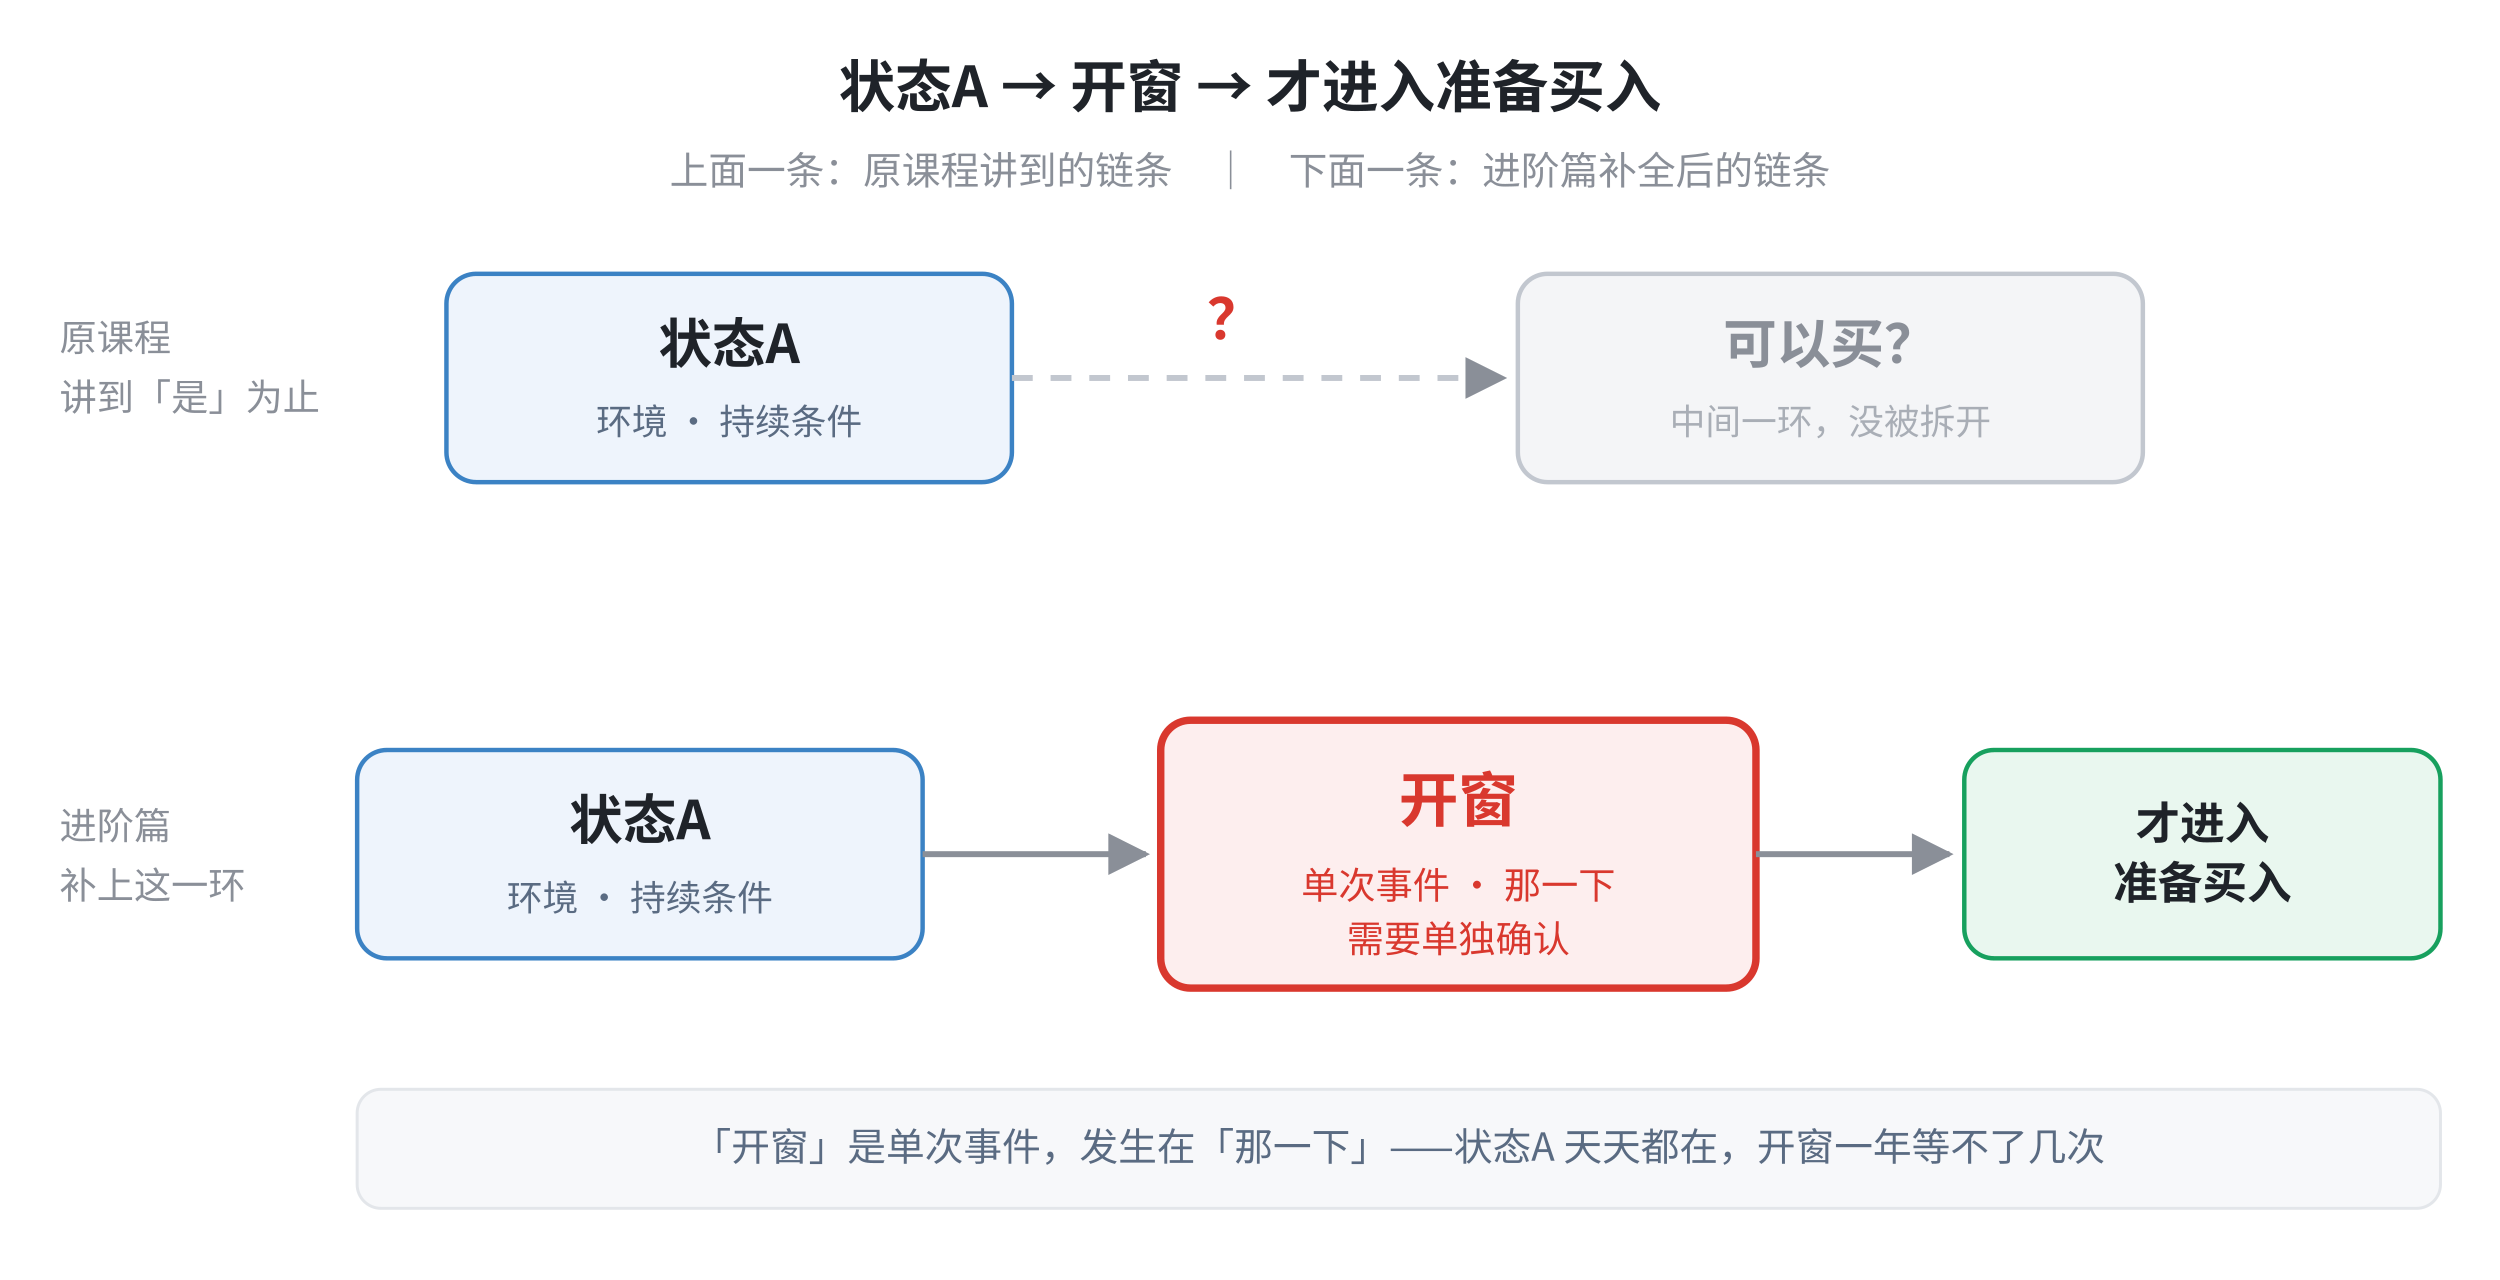
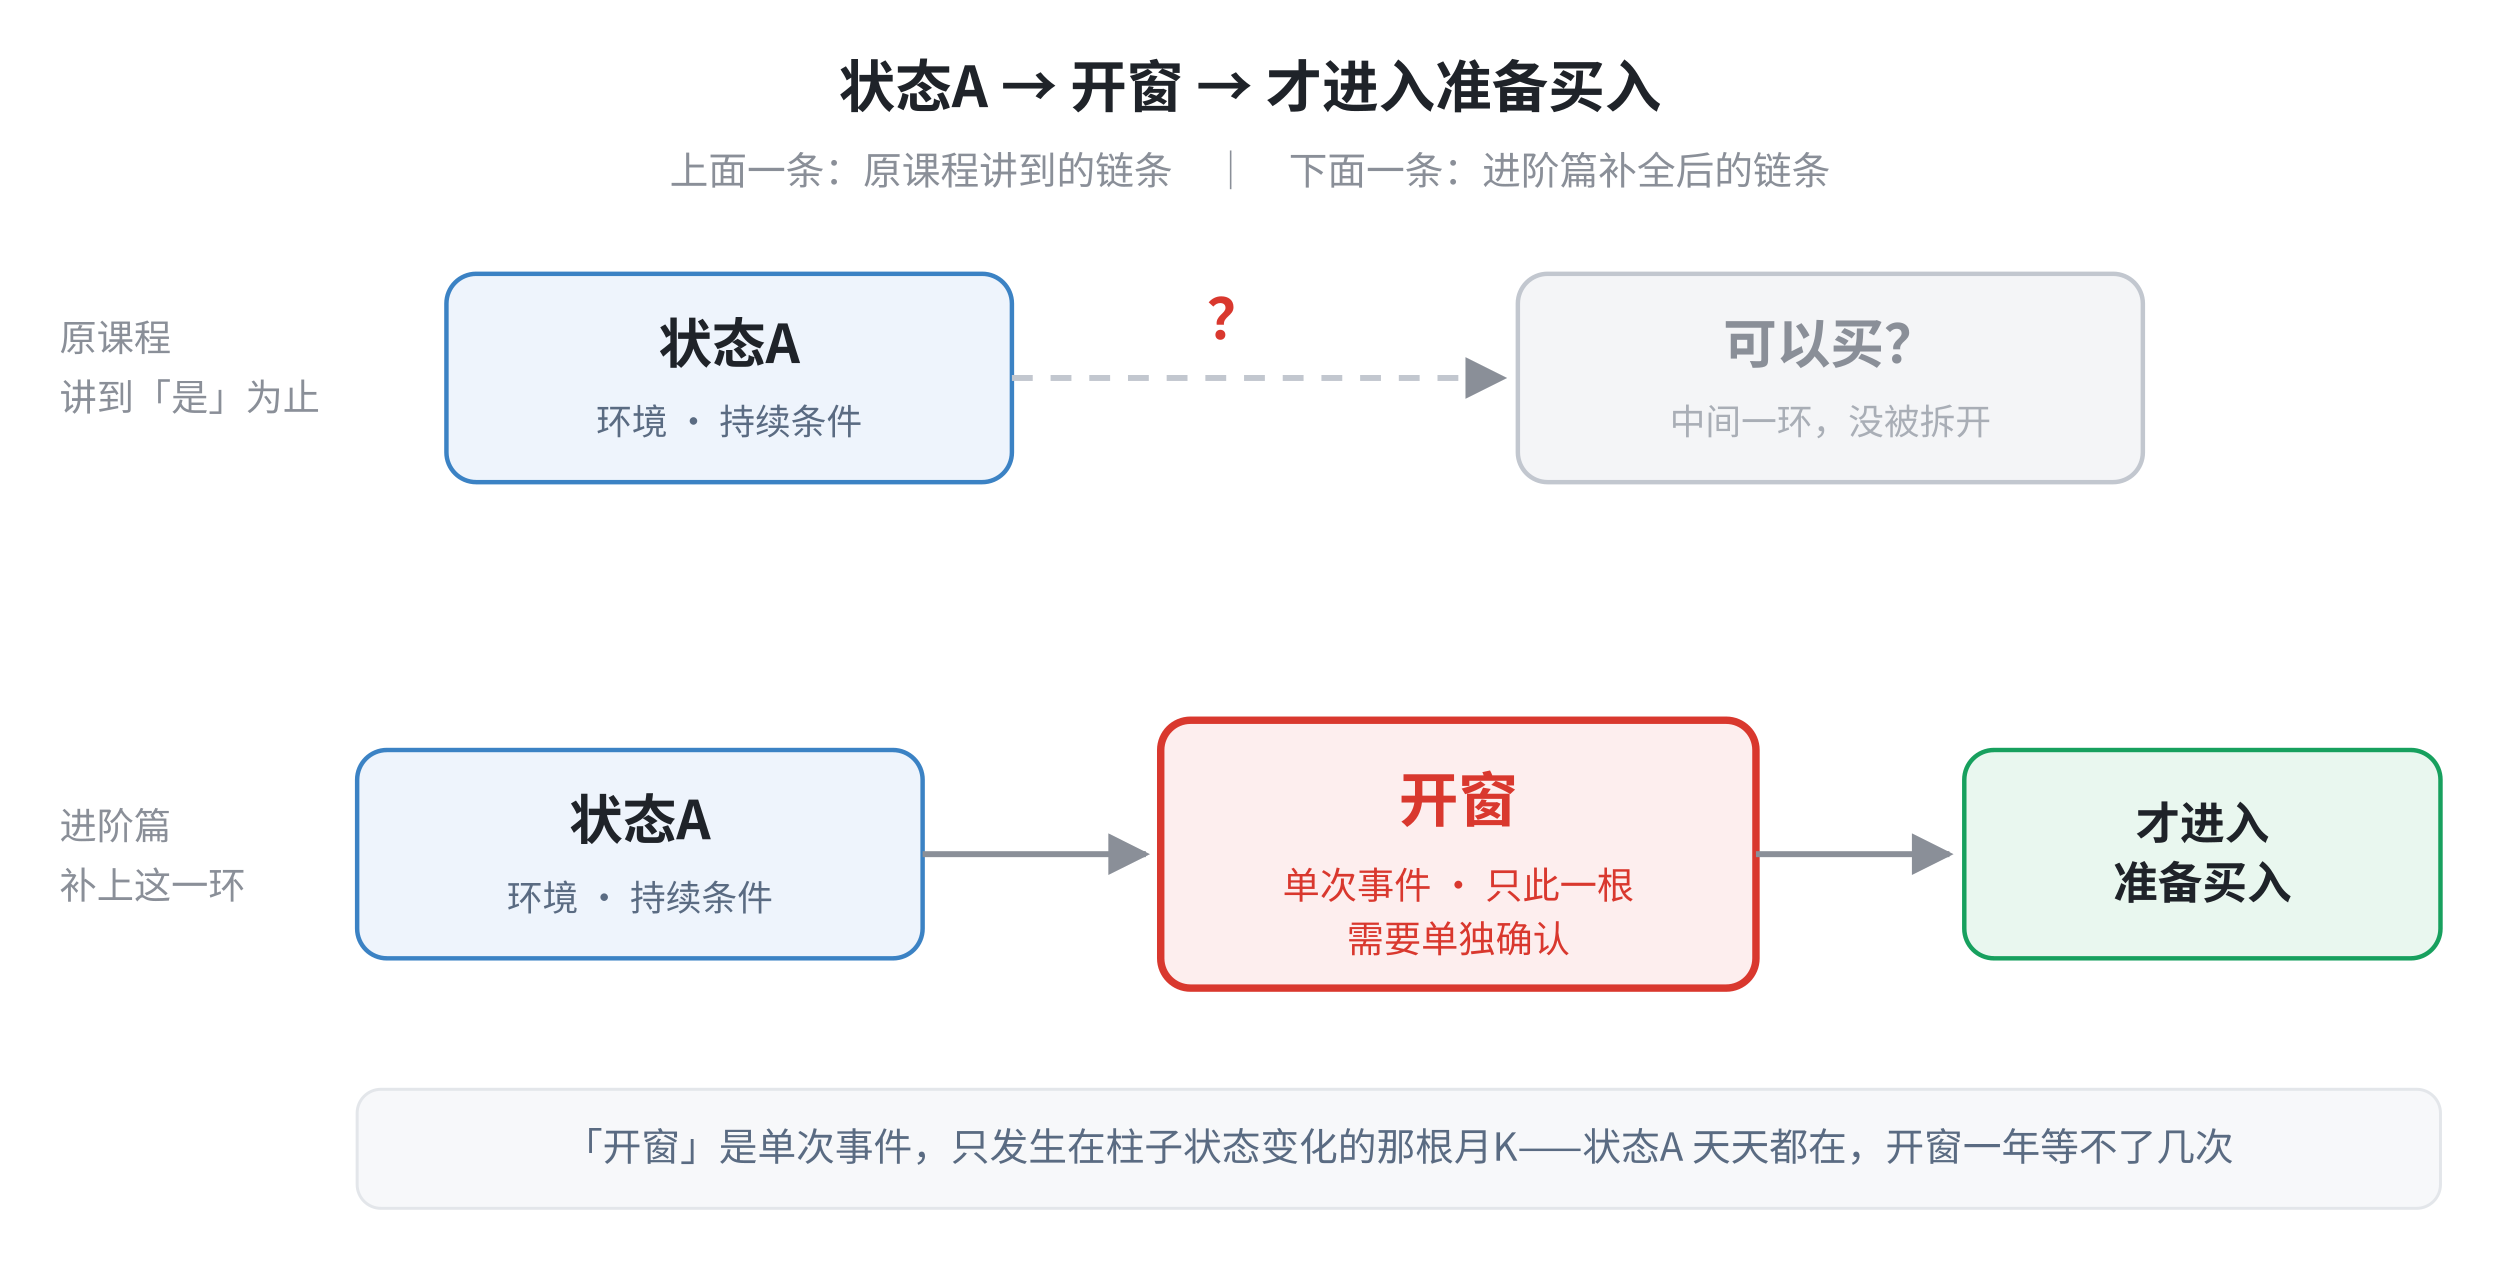
<svg xmlns="http://www.w3.org/2000/svg" viewBox="0 0 840 430" font-family="'PingFang SC','Microsoft YaHei','Noto Sans CJK SC',sans-serif">
  <defs>
    <marker id="arrow" viewBox="0 0 10 10" refX="9" refY="5" markerWidth="7" markerHeight="7" orient="auto-start-reverse">
      <path d="M 0 0 L 10 5 L 0 10 z" fill="#8a8f98" />
    </marker>
    <marker id="arrow-red" viewBox="0 0 10 10" refX="9" refY="5" markerWidth="7" markerHeight="7" orient="auto-start-reverse">
      <path d="M 0 0 L 10 5 L 0 10 z" fill="#d9382e" />
    </marker>
  </defs>
  <text x="420" y="36" text-anchor="middle" font-size="19" font-weight="700" fill="#1f2329">状态A → 开窗 → 才进入准备买入</text>
  <text x="420" y="62" text-anchor="middle" font-size="13" fill="#8a8f98">上面一条：原课程讲到的链条　｜　下面一条：进阶篇补全后的链条</text>
  <text x="20" y="118" font-size="12.5" fill="#8a8f98">原课程</text>
  <text x="20" y="138" font-size="12.5" fill="#8a8f98">讲到「是」为止</text>
  <rect x="150" y="92" width="190" height="70" rx="10" fill="#eef4fc" stroke="#3b82c4" stroke-width="1.5" />
  <text x="245" y="122" text-anchor="middle" font-size="18" font-weight="700" fill="#1f2329">状态A</text>
  <text x="245" y="146" text-anchor="middle" font-size="12" fill="#5a6b82">环境 · 持续条件</text>
  <line x1="340" y1="127" x2="505" y2="127" stroke="#c2c7cf" stroke-width="2" stroke-dasharray="7 6" marker-end="url(#arrow)" />
  <text x="415" y="114" text-anchor="middle" font-size="19" font-weight="700" fill="#d9382e">？</text>
  <rect x="510" y="92" width="210" height="70" rx="10" fill="#f4f5f7" stroke="#c2c7cf" stroke-width="1.5" />
  <text x="615" y="122" text-anchor="middle" font-size="18" font-weight="700" fill="#8a8f98">可以买？</text>
  <text x="615" y="146" text-anchor="middle" font-size="12" fill="#a9aeb6">中间一环，没被拆开</text>
  <text x="20" y="282" font-size="12.5" fill="#8a8f98">进阶篇</text>
  <text x="20" y="302" font-size="12.5" fill="#8a8f98">补上这一环</text>
  <rect x="120" y="252" width="190" height="70" rx="10" fill="#eef4fc" stroke="#3b82c4" stroke-width="1.5" />
  <text x="215" y="282" text-anchor="middle" font-size="18" font-weight="700" fill="#1f2329">状态A</text>
  <text x="215" y="306" text-anchor="middle" font-size="12" fill="#5a6b82">环境 · 持续条件</text>
  <line x1="310" y1="287" x2="385" y2="287" stroke="#8a8f98" stroke-width="2" marker-end="url(#arrow)" />
  <rect x="390" y="242" width="200" height="90" rx="10" fill="#fdeeee" stroke="#d9382e" stroke-width="2.5" />
  <text x="490" y="276" text-anchor="middle" font-size="20" font-weight="700" fill="#d9382e">开窗</text>
-   <text x="490" y="302" text-anchor="middle" font-size="12.5" fill="#d9382e">单次事件 · 那一下</text>
+   <text x="490" y="302" text-anchor="middle" font-size="12.5" fill="#d9382e">单次事件 · 只此一根</text>
  <text x="490" y="320" text-anchor="middle" font-size="12.5" fill="#d9382e">需要单独确认</text>
  <line x1="590" y1="287" x2="655" y2="287" stroke="#8a8f98" stroke-width="2" marker-end="url(#arrow)" />
  <rect x="660" y="252" width="160" height="70" rx="10" fill="#e9f7ef" stroke="#17a05e" stroke-width="1.5" />
  <text x="740" y="282" text-anchor="middle" font-size="15" font-weight="700" fill="#1f2329">才进入</text>
  <text x="740" y="302" text-anchor="middle" font-size="15" font-weight="700" fill="#1f2329">准备买入</text>
  <rect x="120" y="366" width="700" height="40" rx="8" fill="#f7f8fa" stroke="#e3e6ea" stroke-width="1" />
-   <text x="470" y="390" text-anchor="middle" font-size="13" fill="#5a6b82">「开窗」是单次事件，发生在「那一下」——状态A 天天都在，开窗一年等不了几次</text>
+   <text x="470" y="390" text-anchor="middle" font-size="13" fill="#5a6b82">「开窗」是单次事件，只发生在柱子状态变化的那根月K——状态A 天天都在，开窗一年等不了几次</text>
</svg>
